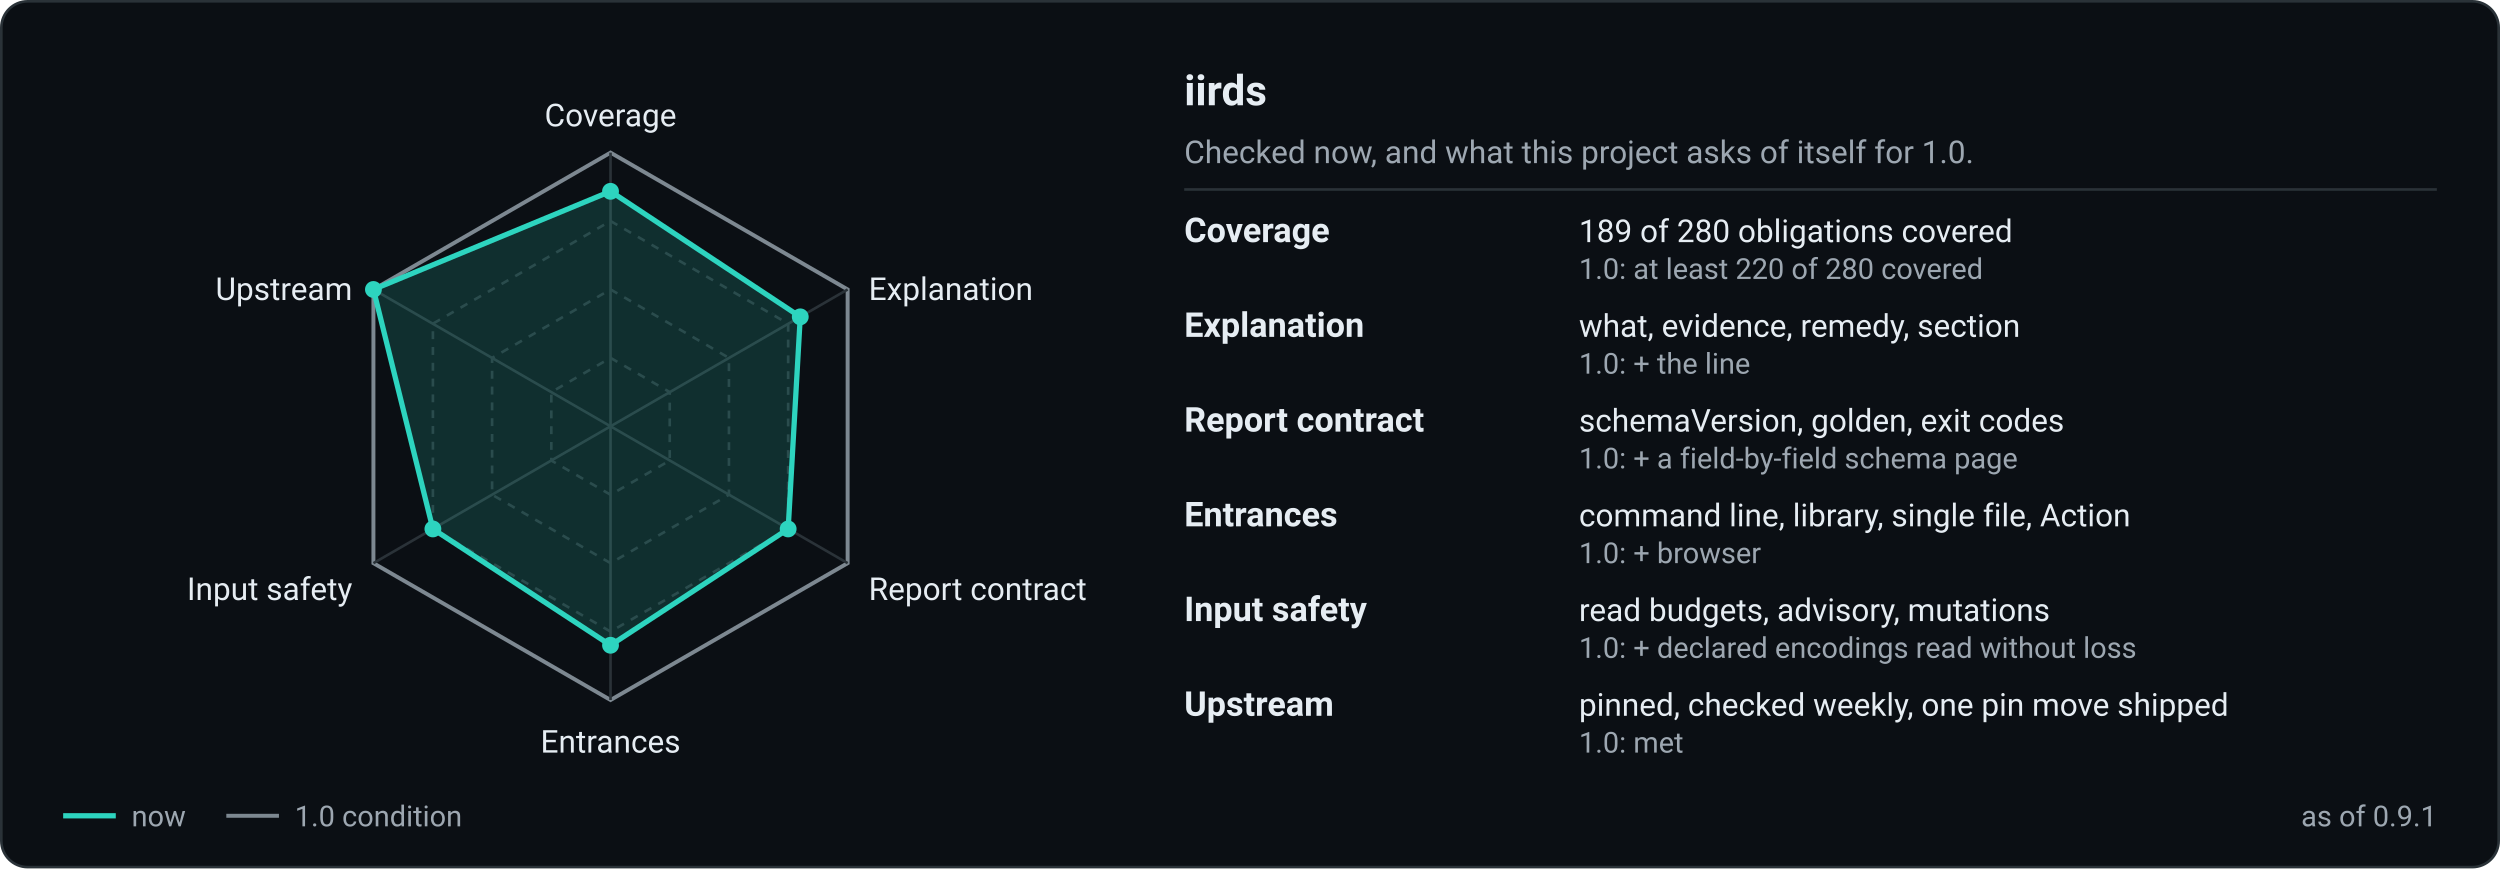
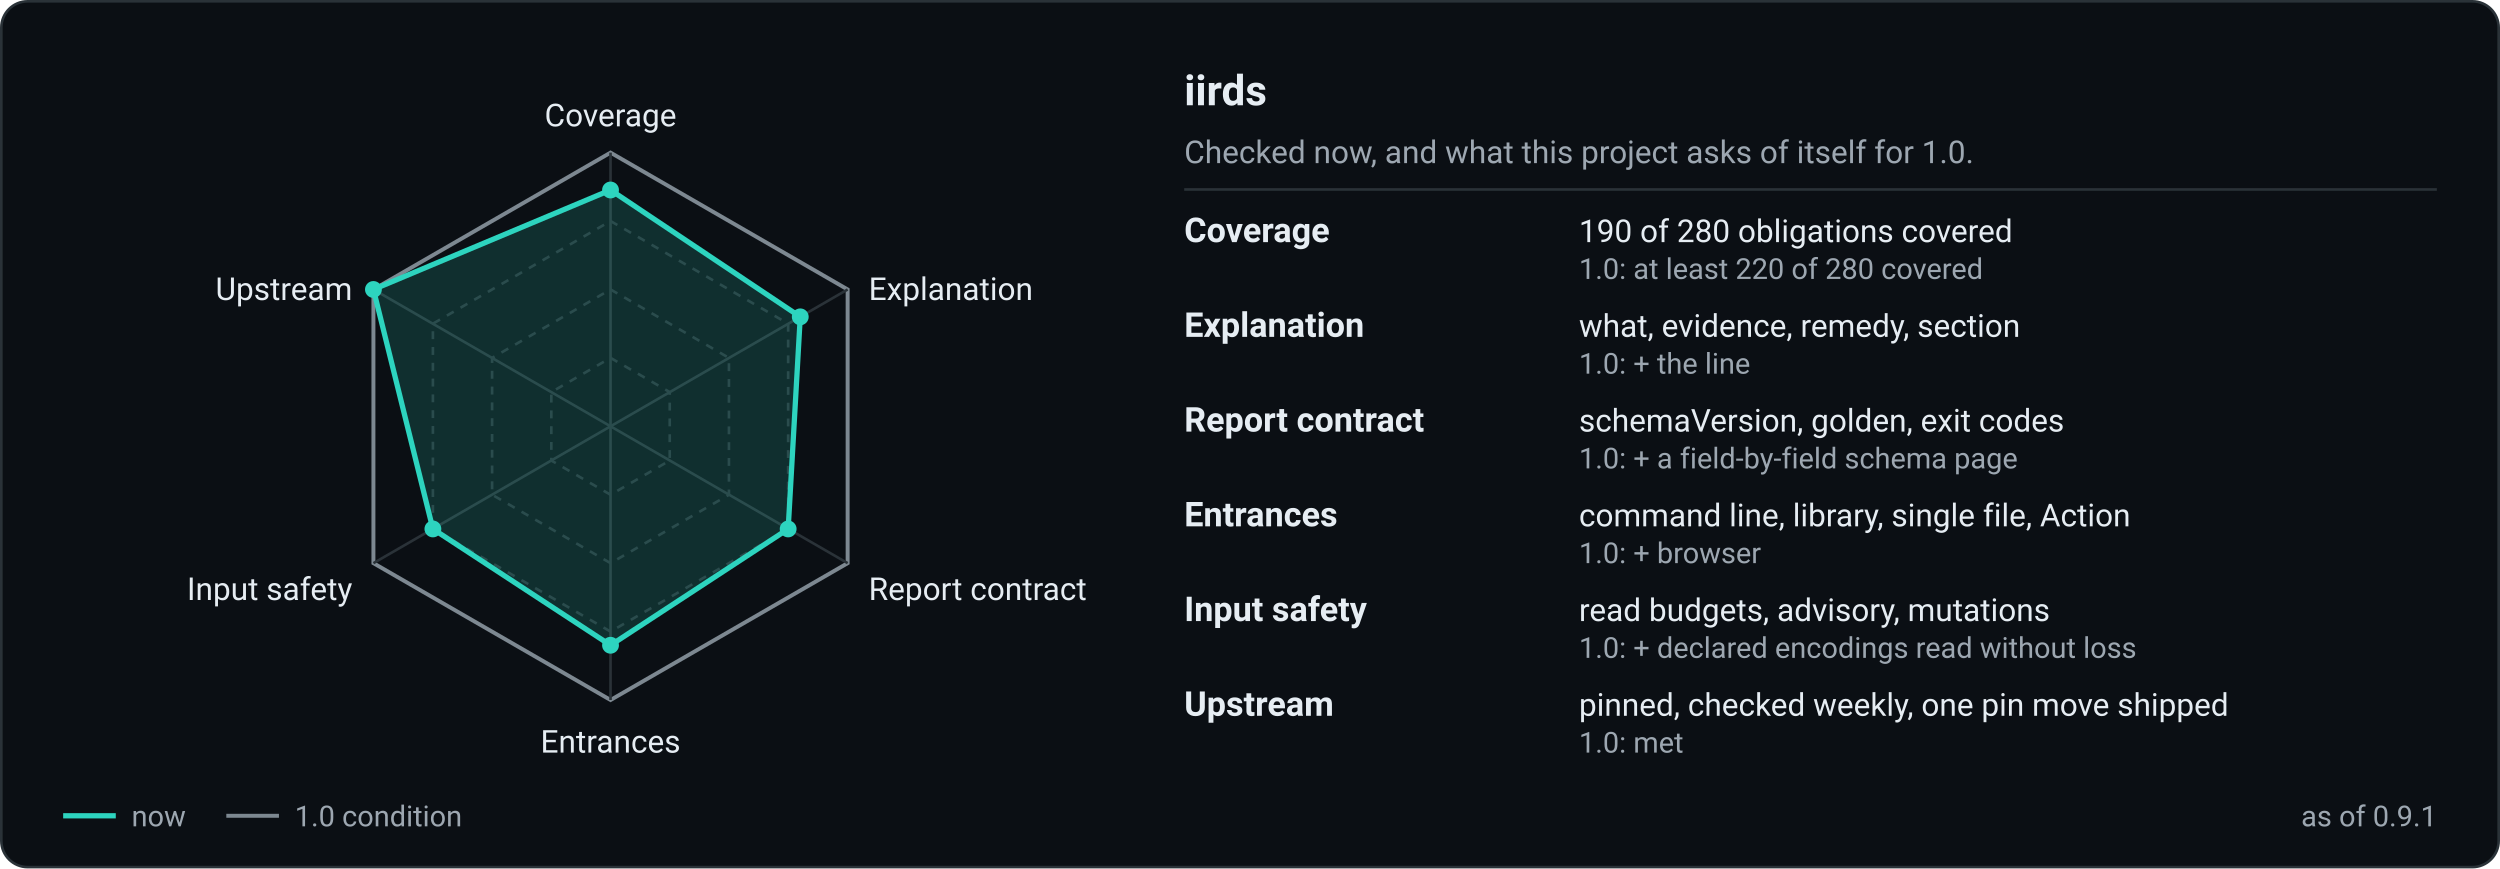
<svg xmlns="http://www.w3.org/2000/svg" width="950" height="330" viewBox="0 0 950 330" role="img" aria-labelledby="t d">
  <rect x="0.5" y="0.5" width="949" height="329" rx="10" fill="#0b0f14" stroke="#2a3238" />
  <polygon points="232.0,136.0 254.5,149.0 254.5,175.0 232.0,188.0 209.5,175.0 209.5,149.0" fill="none" stroke="#2a3238" stroke-width="1" stroke-dasharray="3 3" />
  <polygon points="232.0,110.0 277.0,136.0 277.0,188.0 232.0,214.0 187.0,188.0 187.0,136.0" fill="none" stroke="#2a3238" stroke-width="1" stroke-dasharray="3 3" />
  <polygon points="232.0,84.0 299.5,123.0 299.5,201.0 232.0,240.0 164.5,201.0 164.5,123.0" fill="none" stroke="#2a3238" stroke-width="1" stroke-dasharray="3 3" />
  <polygon points="232.0,58.0 322.1,110.0 322.1,214.0 232.0,266.0 141.9,214.0 141.9,110.0" fill="none" stroke="#7d8891" stroke-width="1.5" />
  <line x1="232" y1="162" x2="232.0" y2="58.0" stroke="#2a3238" stroke-width="1" />
  <line x1="232" y1="162" x2="322.1" y2="110.0" stroke="#2a3238" stroke-width="1" />
  <line x1="232" y1="162" x2="322.1" y2="214.0" stroke="#2a3238" stroke-width="1" />
  <line x1="232" y1="162" x2="232.0" y2="266.0" stroke="#2a3238" stroke-width="1" />
  <line x1="232" y1="162" x2="141.9" y2="214.0" stroke="#2a3238" stroke-width="1" />
  <line x1="232" y1="162" x2="141.9" y2="110.0" stroke="#2a3238" stroke-width="1" />
-   <polygon points="232.0,72.7 304.1,120.4 299.5,201.0 232.0,245.2 164.5,201.0 141.9,110.0" fill="#2dd4bf" fill-opacity="0.16" stroke="#2dd4bf" stroke-width="2" stroke-linejoin="round" />
-   <circle cx="232.0" cy="72.7" r="3.2" fill="#2dd4bf" />
+   <polygon points="232.0,72.2 304.1,120.4 299.5,201.0 232.0,245.2 164.5,201.0 141.9,110.0" fill="#2dd4bf" fill-opacity="0.16" stroke="#2dd4bf" stroke-width="2" stroke-linejoin="round" />
+   <circle cx="232.0" cy="72.2" r="3.2" fill="#2dd4bf" />
  <circle cx="304.1" cy="120.4" r="3.2" fill="#2dd4bf" />
  <circle cx="299.5" cy="201.0" r="3.2" fill="#2dd4bf" />
  <circle cx="232.0" cy="245.2" r="3.2" fill="#2dd4bf" />
  <circle cx="164.5" cy="201.0" r="3.2" fill="#2dd4bf" />
  <circle cx="141.9" cy="110.0" r="3.2" fill="#2dd4bf" />
  <text x="232.0" y="48.0" text-anchor="middle" font-family="-apple-system, 'Segoe UI', Roboto, 'Helvetica Neue', Arial, sans-serif" font-size="12" fill="#e6edf3">Coverage</text>
  <text x="330.1" y="114.0" text-anchor="start" font-family="-apple-system, 'Segoe UI', Roboto, 'Helvetica Neue', Arial, sans-serif" font-size="12" fill="#e6edf3">Explanation</text>
  <text x="330.1" y="228.0" text-anchor="start" font-family="-apple-system, 'Segoe UI', Roboto, 'Helvetica Neue', Arial, sans-serif" font-size="12" fill="#e6edf3">Report contract</text>
  <text x="232.0" y="286.0" text-anchor="middle" font-family="-apple-system, 'Segoe UI', Roboto, 'Helvetica Neue', Arial, sans-serif" font-size="12" fill="#e6edf3">Entrances</text>
  <text x="133.9" y="228.0" text-anchor="end" font-family="-apple-system, 'Segoe UI', Roboto, 'Helvetica Neue', Arial, sans-serif" font-size="12" fill="#e6edf3">Input safety</text>
  <text x="133.9" y="114.0" text-anchor="end" font-family="-apple-system, 'Segoe UI', Roboto, 'Helvetica Neue', Arial, sans-serif" font-size="12" fill="#e6edf3">Upstream</text>
  <line x1="24" y1="310" x2="44" y2="310" stroke="#2dd4bf" stroke-width="2" />
  <text x="50" y="314" font-family="-apple-system, 'Segoe UI', Roboto, 'Helvetica Neue', Arial, sans-serif" font-size="11" fill="#9da7b1">now</text>
  <line x1="86" y1="310" x2="106" y2="310" stroke="#7d8891" stroke-width="1.5" />
  <text x="112" y="314" font-family="-apple-system, 'Segoe UI', Roboto, 'Helvetica Neue', Arial, sans-serif" font-size="11" fill="#9da7b1">1.0 condition</text>
  <text x="926" y="314" text-anchor="end" font-family="-apple-system, 'Segoe UI', Roboto, 'Helvetica Neue', Arial, sans-serif" font-size="11" fill="#9da7b1">as of 0.9.1</text>
  <text x="450" y="40" font-family="-apple-system, 'Segoe UI', Roboto, 'Helvetica Neue', Arial, sans-serif" font-size="16" font-weight="600" fill="#e6edf3">iirds</text>
  <text x="450" y="62" font-family="-apple-system, 'Segoe UI', Roboto, 'Helvetica Neue', Arial, sans-serif" font-size="12" fill="#9da7b1">Checked now, and what this project asks of itself for 1.0.</text>
  <line x1="450" y1="72" x2="926" y2="72" stroke="#2a3238" />
  <text x="450" y="92" font-family="-apple-system, 'Segoe UI', Roboto, 'Helvetica Neue', Arial, sans-serif" font-size="13" font-weight="600" fill="#e6edf3">Coverage</text>
-   <text x="600" y="92" font-family="-apple-system, 'Segoe UI', Roboto, 'Helvetica Neue', Arial, sans-serif" font-size="12" fill="#e6edf3">189 of 280 obligations covered</text>
+   <text x="600" y="92" font-family="-apple-system, 'Segoe UI', Roboto, 'Helvetica Neue', Arial, sans-serif" font-size="12" fill="#e6edf3">190 of 280 obligations covered</text>
  <text x="600" y="106" font-family="-apple-system, 'Segoe UI', Roboto, 'Helvetica Neue', Arial, sans-serif" font-size="11" fill="#9da7b1">1.0: at least 220 of 280 covered</text>
  <text x="450" y="128" font-family="-apple-system, 'Segoe UI', Roboto, 'Helvetica Neue', Arial, sans-serif" font-size="13" font-weight="600" fill="#e6edf3">Explanation</text>
  <text x="600" y="128" font-family="-apple-system, 'Segoe UI', Roboto, 'Helvetica Neue', Arial, sans-serif" font-size="12" fill="#e6edf3">what, evidence, remedy, section</text>
  <text x="600" y="142" font-family="-apple-system, 'Segoe UI', Roboto, 'Helvetica Neue', Arial, sans-serif" font-size="11" fill="#9da7b1">1.0: + the line</text>
  <text x="450" y="164" font-family="-apple-system, 'Segoe UI', Roboto, 'Helvetica Neue', Arial, sans-serif" font-size="13" font-weight="600" fill="#e6edf3">Report contract</text>
  <text x="600" y="164" font-family="-apple-system, 'Segoe UI', Roboto, 'Helvetica Neue', Arial, sans-serif" font-size="12" fill="#e6edf3">schemaVersion, golden, exit codes</text>
  <text x="600" y="178" font-family="-apple-system, 'Segoe UI', Roboto, 'Helvetica Neue', Arial, sans-serif" font-size="11" fill="#9da7b1">1.0: + a field-by-field schema page</text>
  <text x="450" y="200" font-family="-apple-system, 'Segoe UI', Roboto, 'Helvetica Neue', Arial, sans-serif" font-size="13" font-weight="600" fill="#e6edf3">Entrances</text>
  <text x="600" y="200" font-family="-apple-system, 'Segoe UI', Roboto, 'Helvetica Neue', Arial, sans-serif" font-size="12" fill="#e6edf3">command line, library, single file, Action</text>
  <text x="600" y="214" font-family="-apple-system, 'Segoe UI', Roboto, 'Helvetica Neue', Arial, sans-serif" font-size="11" fill="#9da7b1">1.0: + browser</text>
  <text x="450" y="236" font-family="-apple-system, 'Segoe UI', Roboto, 'Helvetica Neue', Arial, sans-serif" font-size="13" font-weight="600" fill="#e6edf3">Input safety</text>
  <text x="600" y="236" font-family="-apple-system, 'Segoe UI', Roboto, 'Helvetica Neue', Arial, sans-serif" font-size="12" fill="#e6edf3">read budgets, advisory, mutations</text>
  <text x="600" y="250" font-family="-apple-system, 'Segoe UI', Roboto, 'Helvetica Neue', Arial, sans-serif" font-size="11" fill="#9da7b1">1.0: + declared encodings read without loss</text>
  <text x="450" y="272" font-family="-apple-system, 'Segoe UI', Roboto, 'Helvetica Neue', Arial, sans-serif" font-size="13" font-weight="600" fill="#e6edf3">Upstream</text>
  <text x="600" y="272" font-family="-apple-system, 'Segoe UI', Roboto, 'Helvetica Neue', Arial, sans-serif" font-size="12" fill="#e6edf3">pinned, checked weekly, one pin move shipped</text>
  <text x="600" y="286" font-family="-apple-system, 'Segoe UI', Roboto, 'Helvetica Neue', Arial, sans-serif" font-size="11" fill="#9da7b1">1.0: met</text>
</svg>
